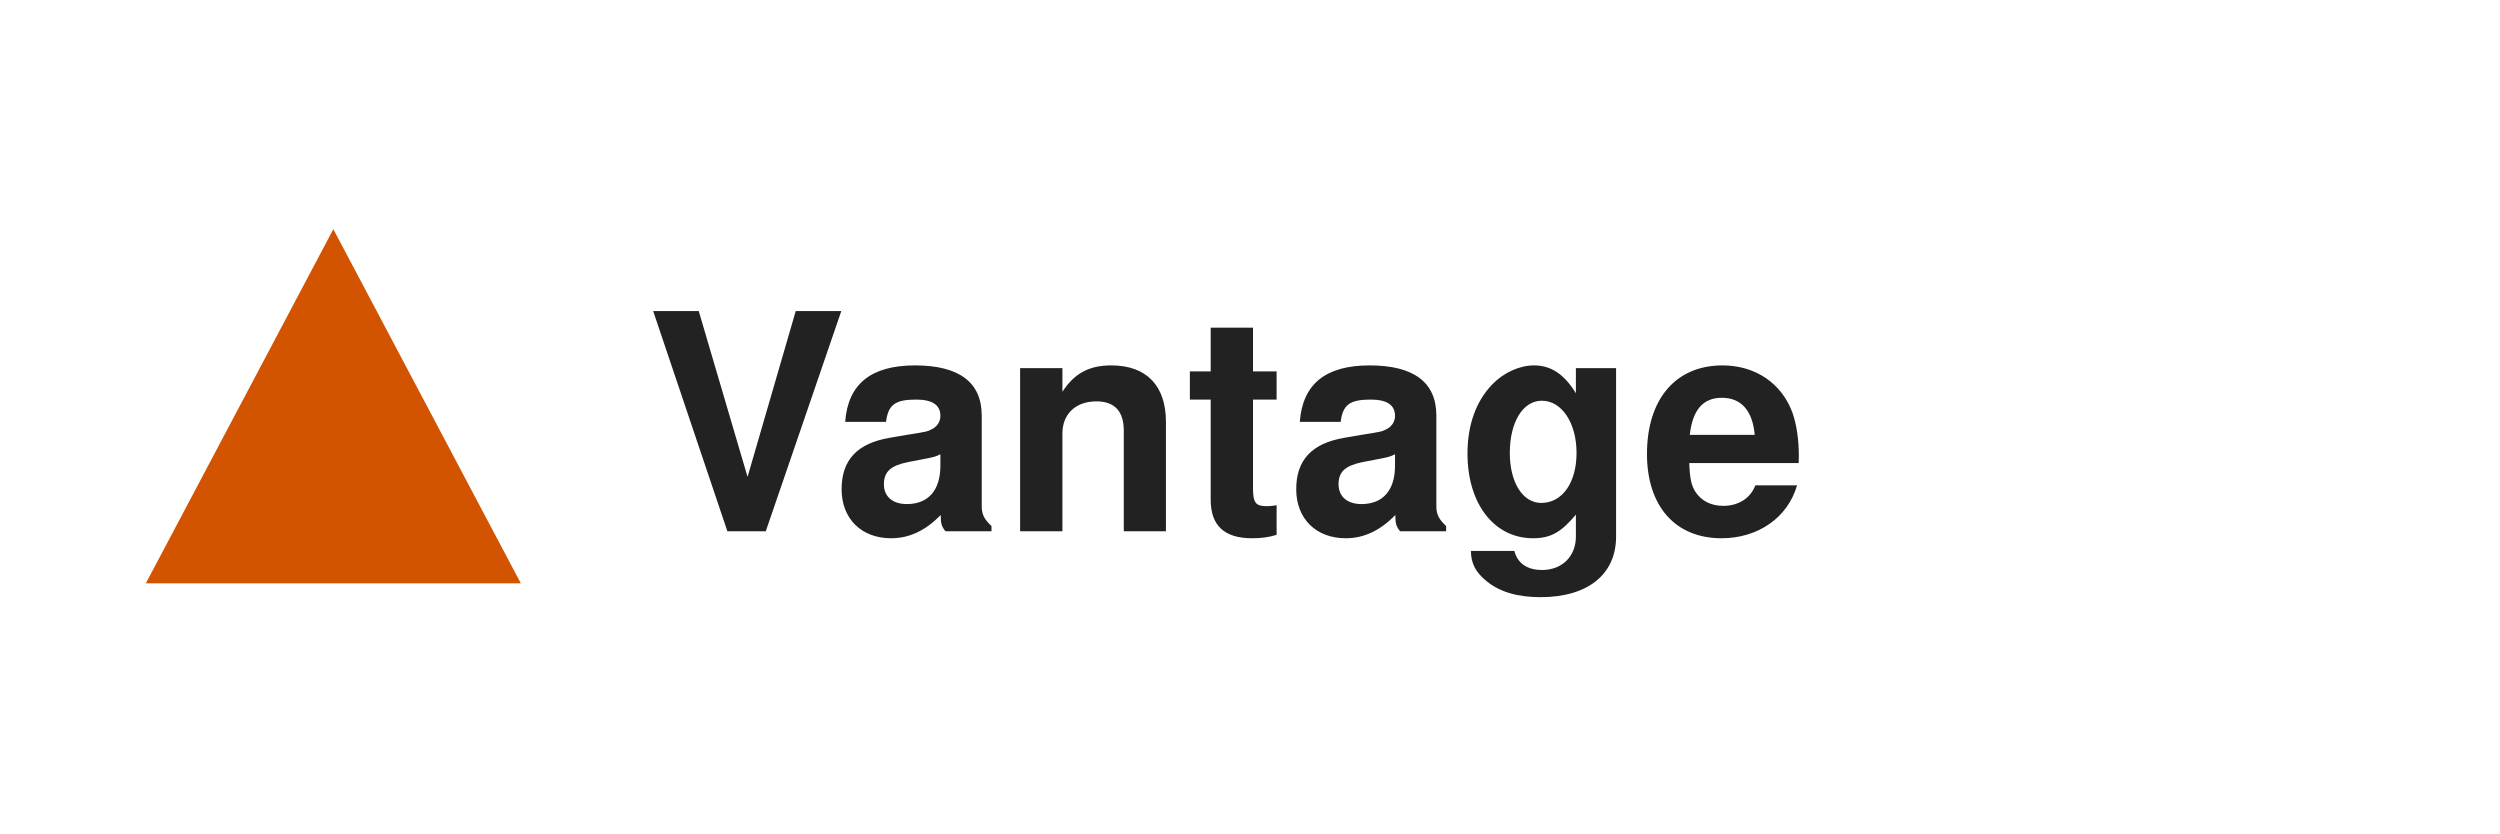
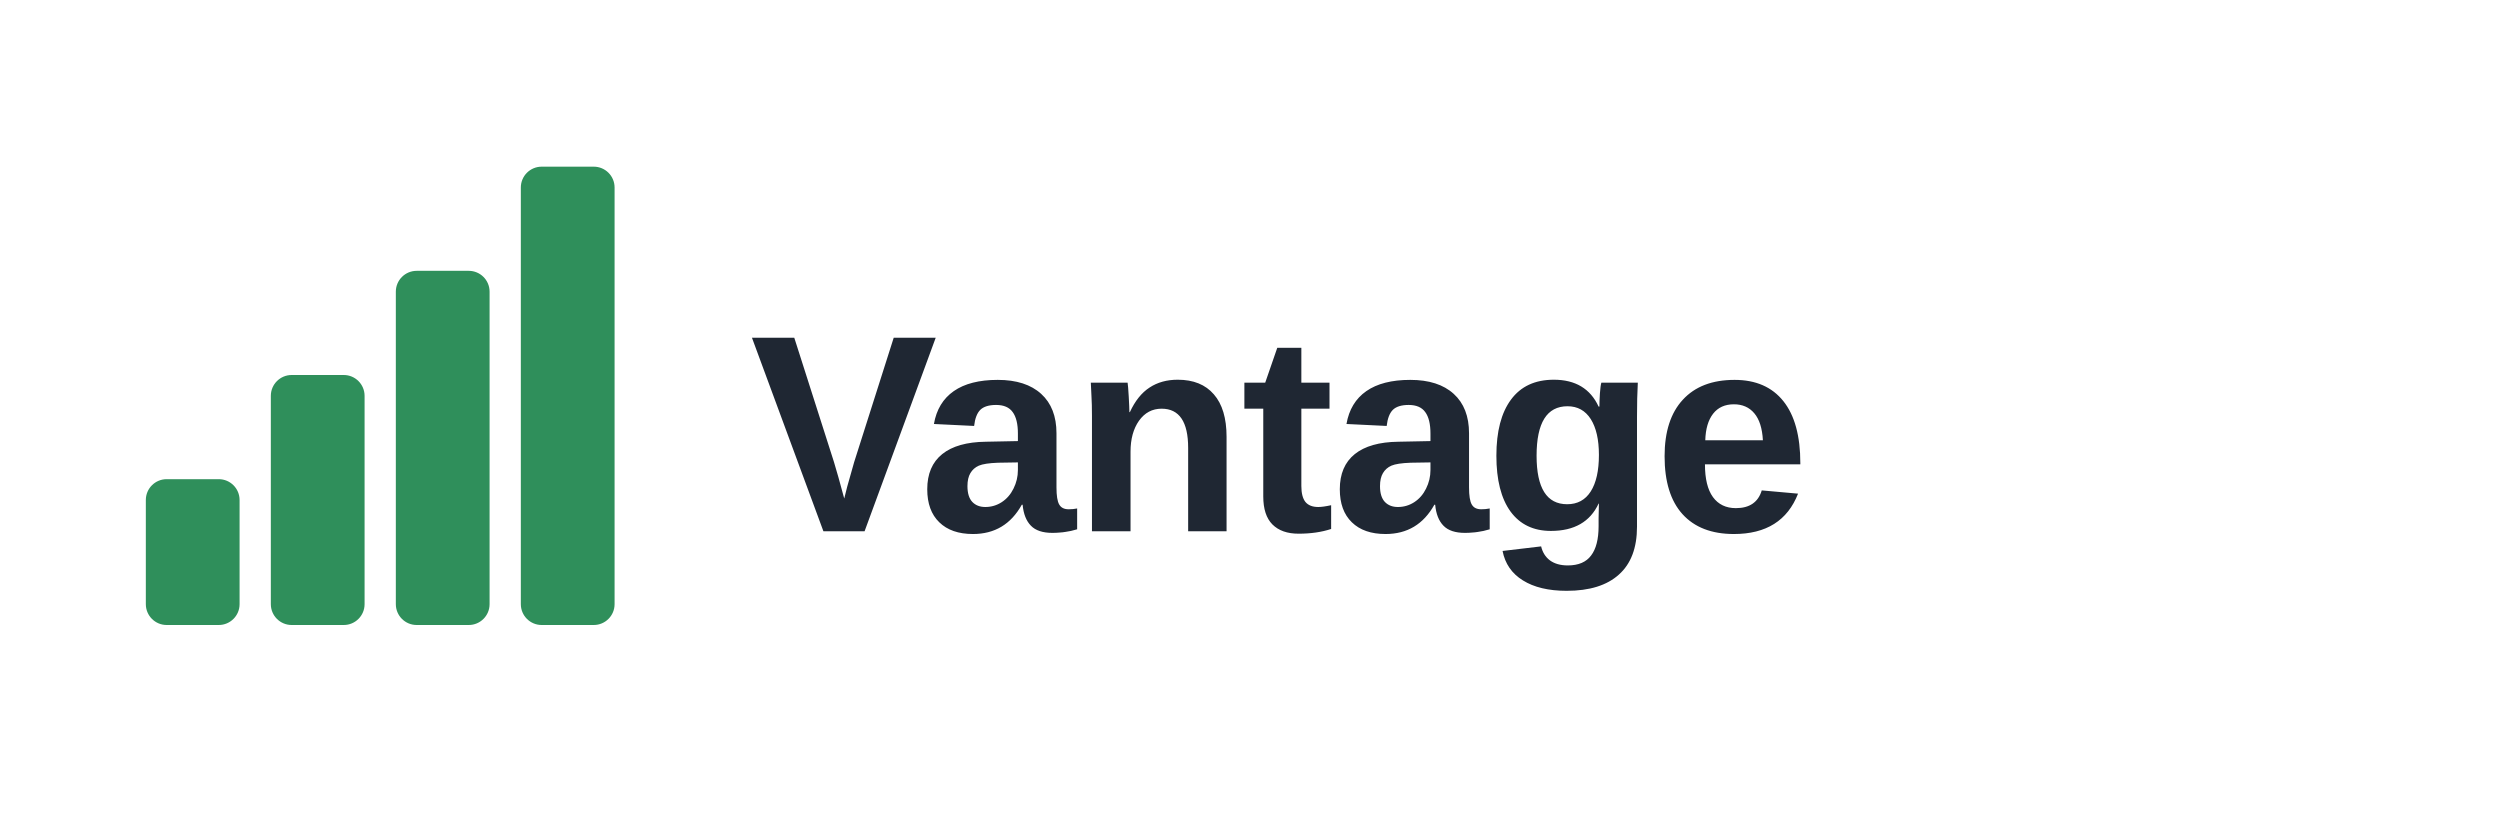
<svg xmlns="http://www.w3.org/2000/svg" viewBox="0 0 240 80" role="img" aria-label="Vantage">
-   <path d="M32 22 L50 56 L14 56 Z" fill="#d35400" />
-   <text x="62" y="51" font-family="Helvetica, Arial, sans-serif" font-size="29" font-weight="700" fill="#222222">Vantage</text>
+   <rect x="14" y="46" width="9" height="14" rx="2" fill="#2f8f5b" />
+   <rect x="26" y="36" width="9" height="24" rx="2" fill="#2f8f5b" />
+   <rect x="38" y="26" width="9" height="34" rx="2" fill="#2f8f5b" />
+   <rect x="50" y="16" width="9" height="44" rx="2" fill="#2f8f5b" />
+   <text x="72" y="51" font-family="'Helvetica Neue', Arial, sans-serif" font-size="27" font-weight="600" letter-spacing="-0.3" fill="#1f2733">Vantage</text>
</svg>
